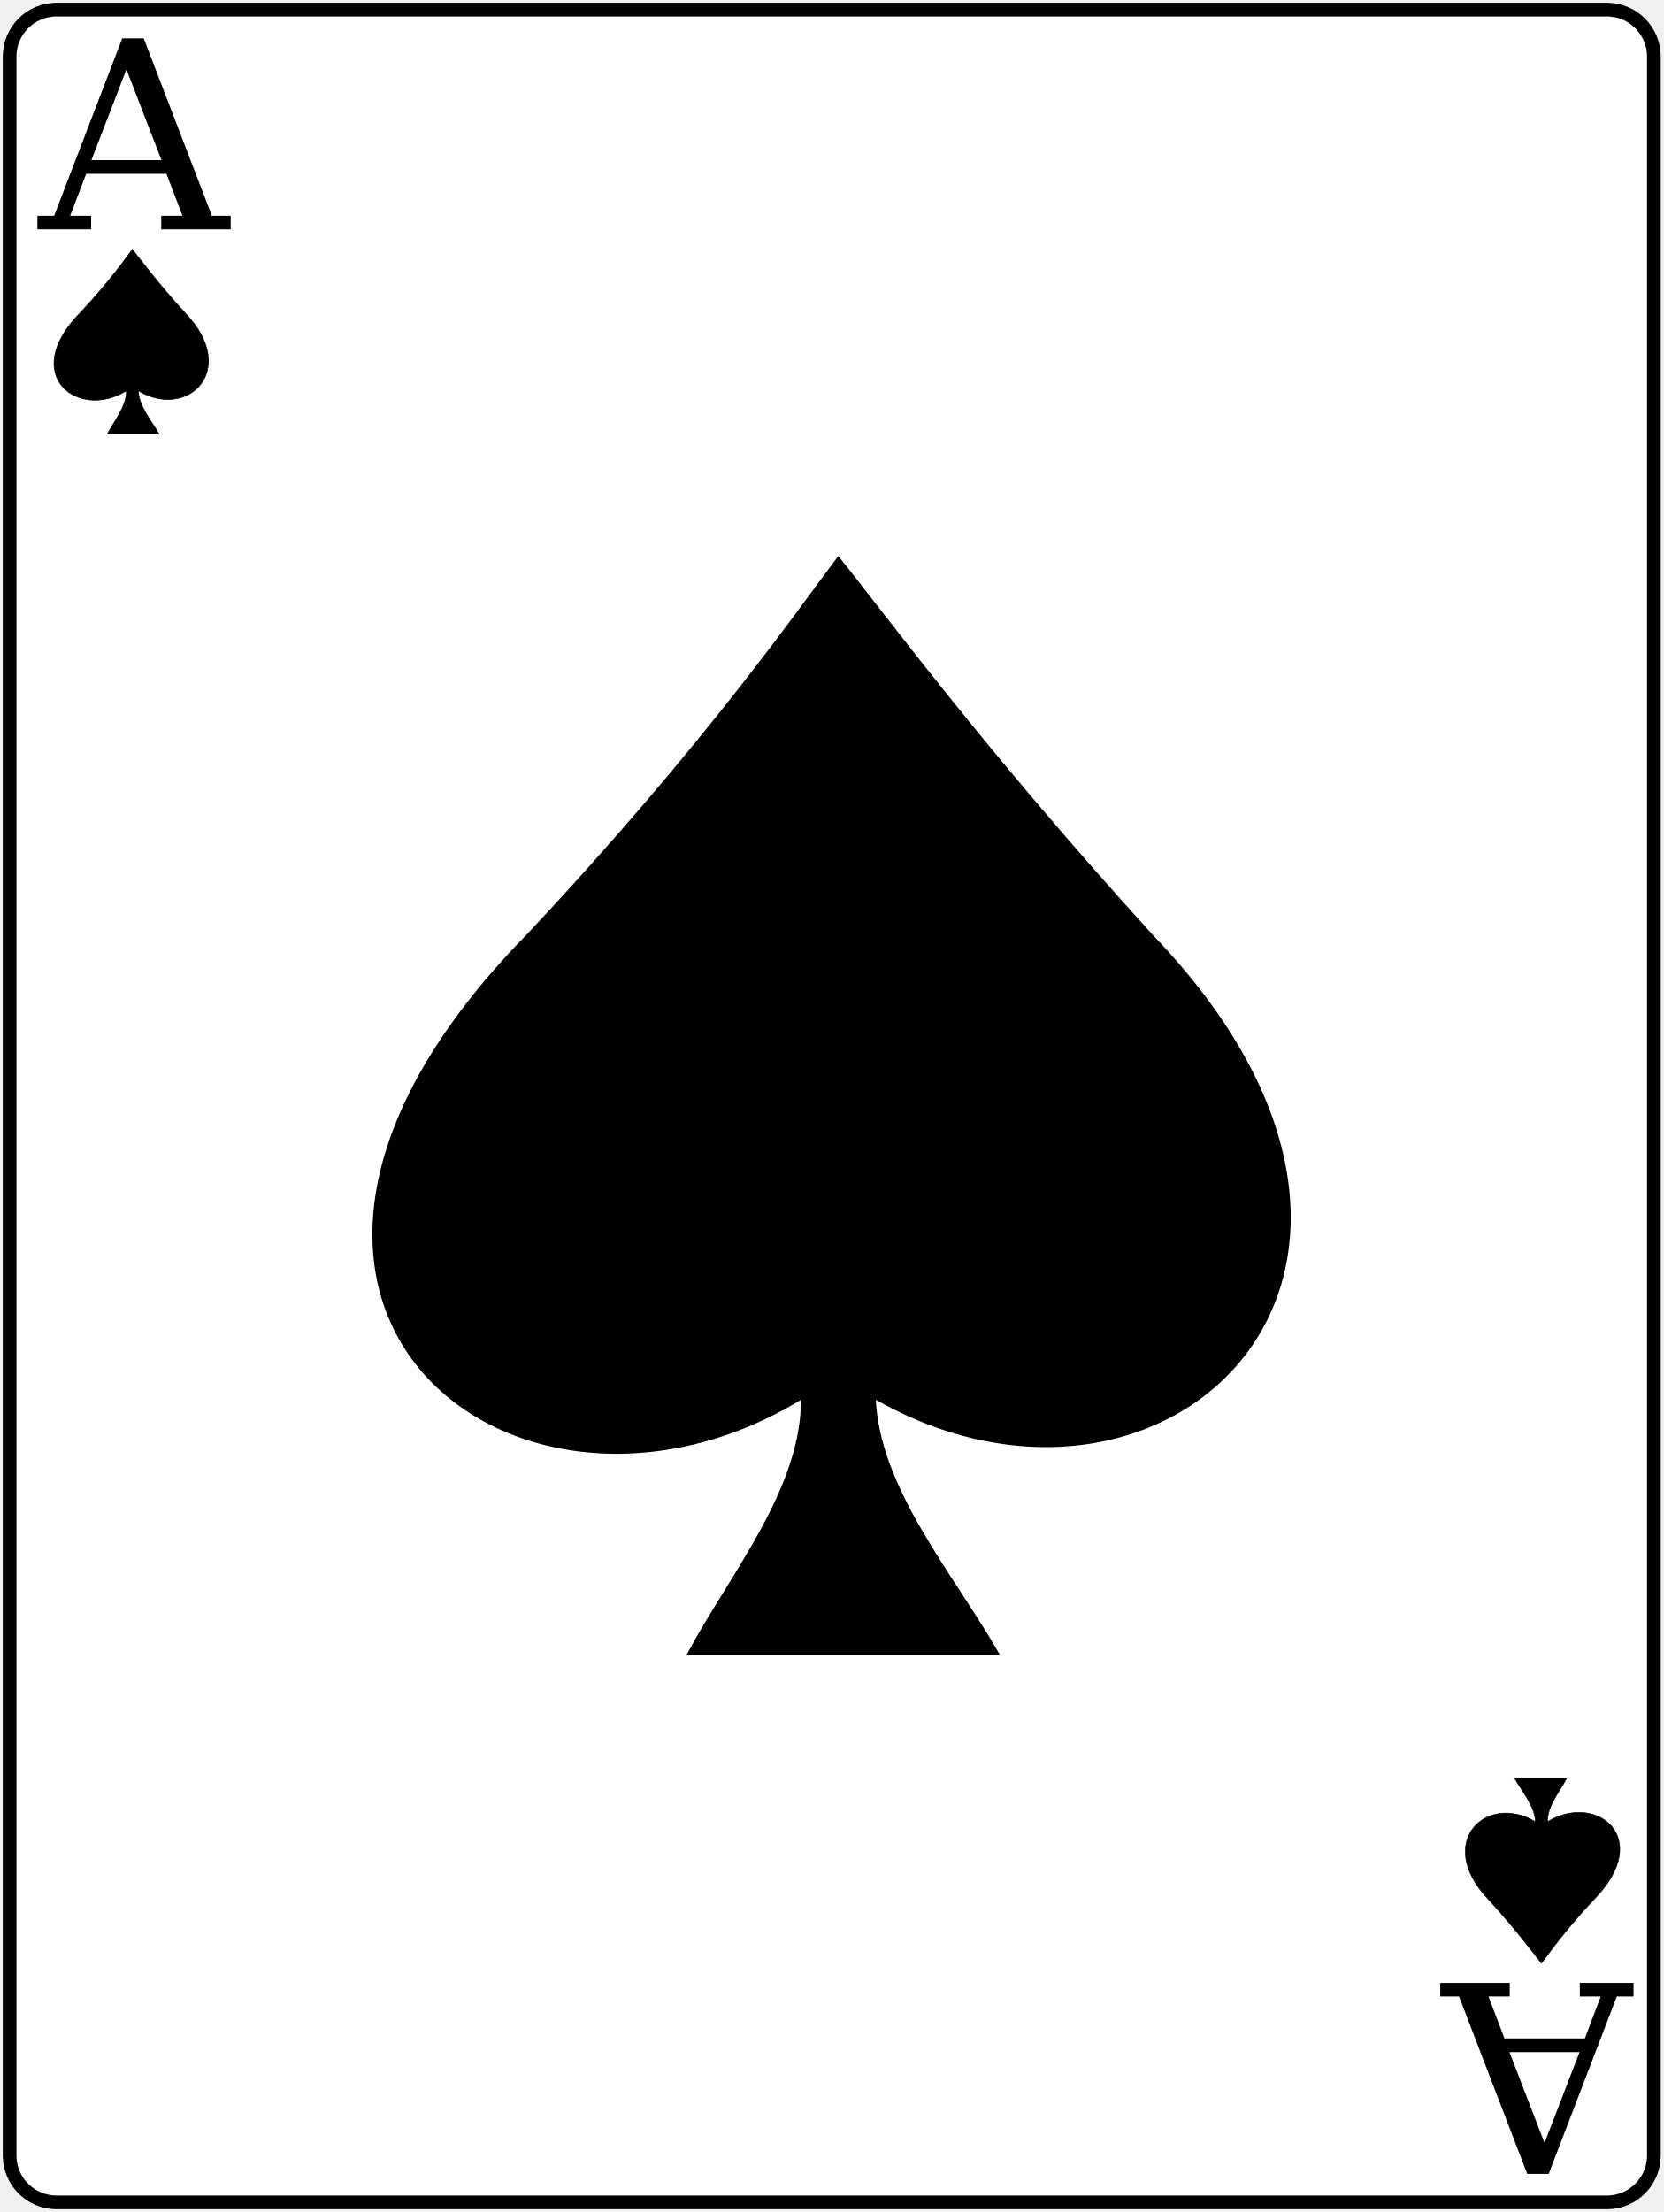
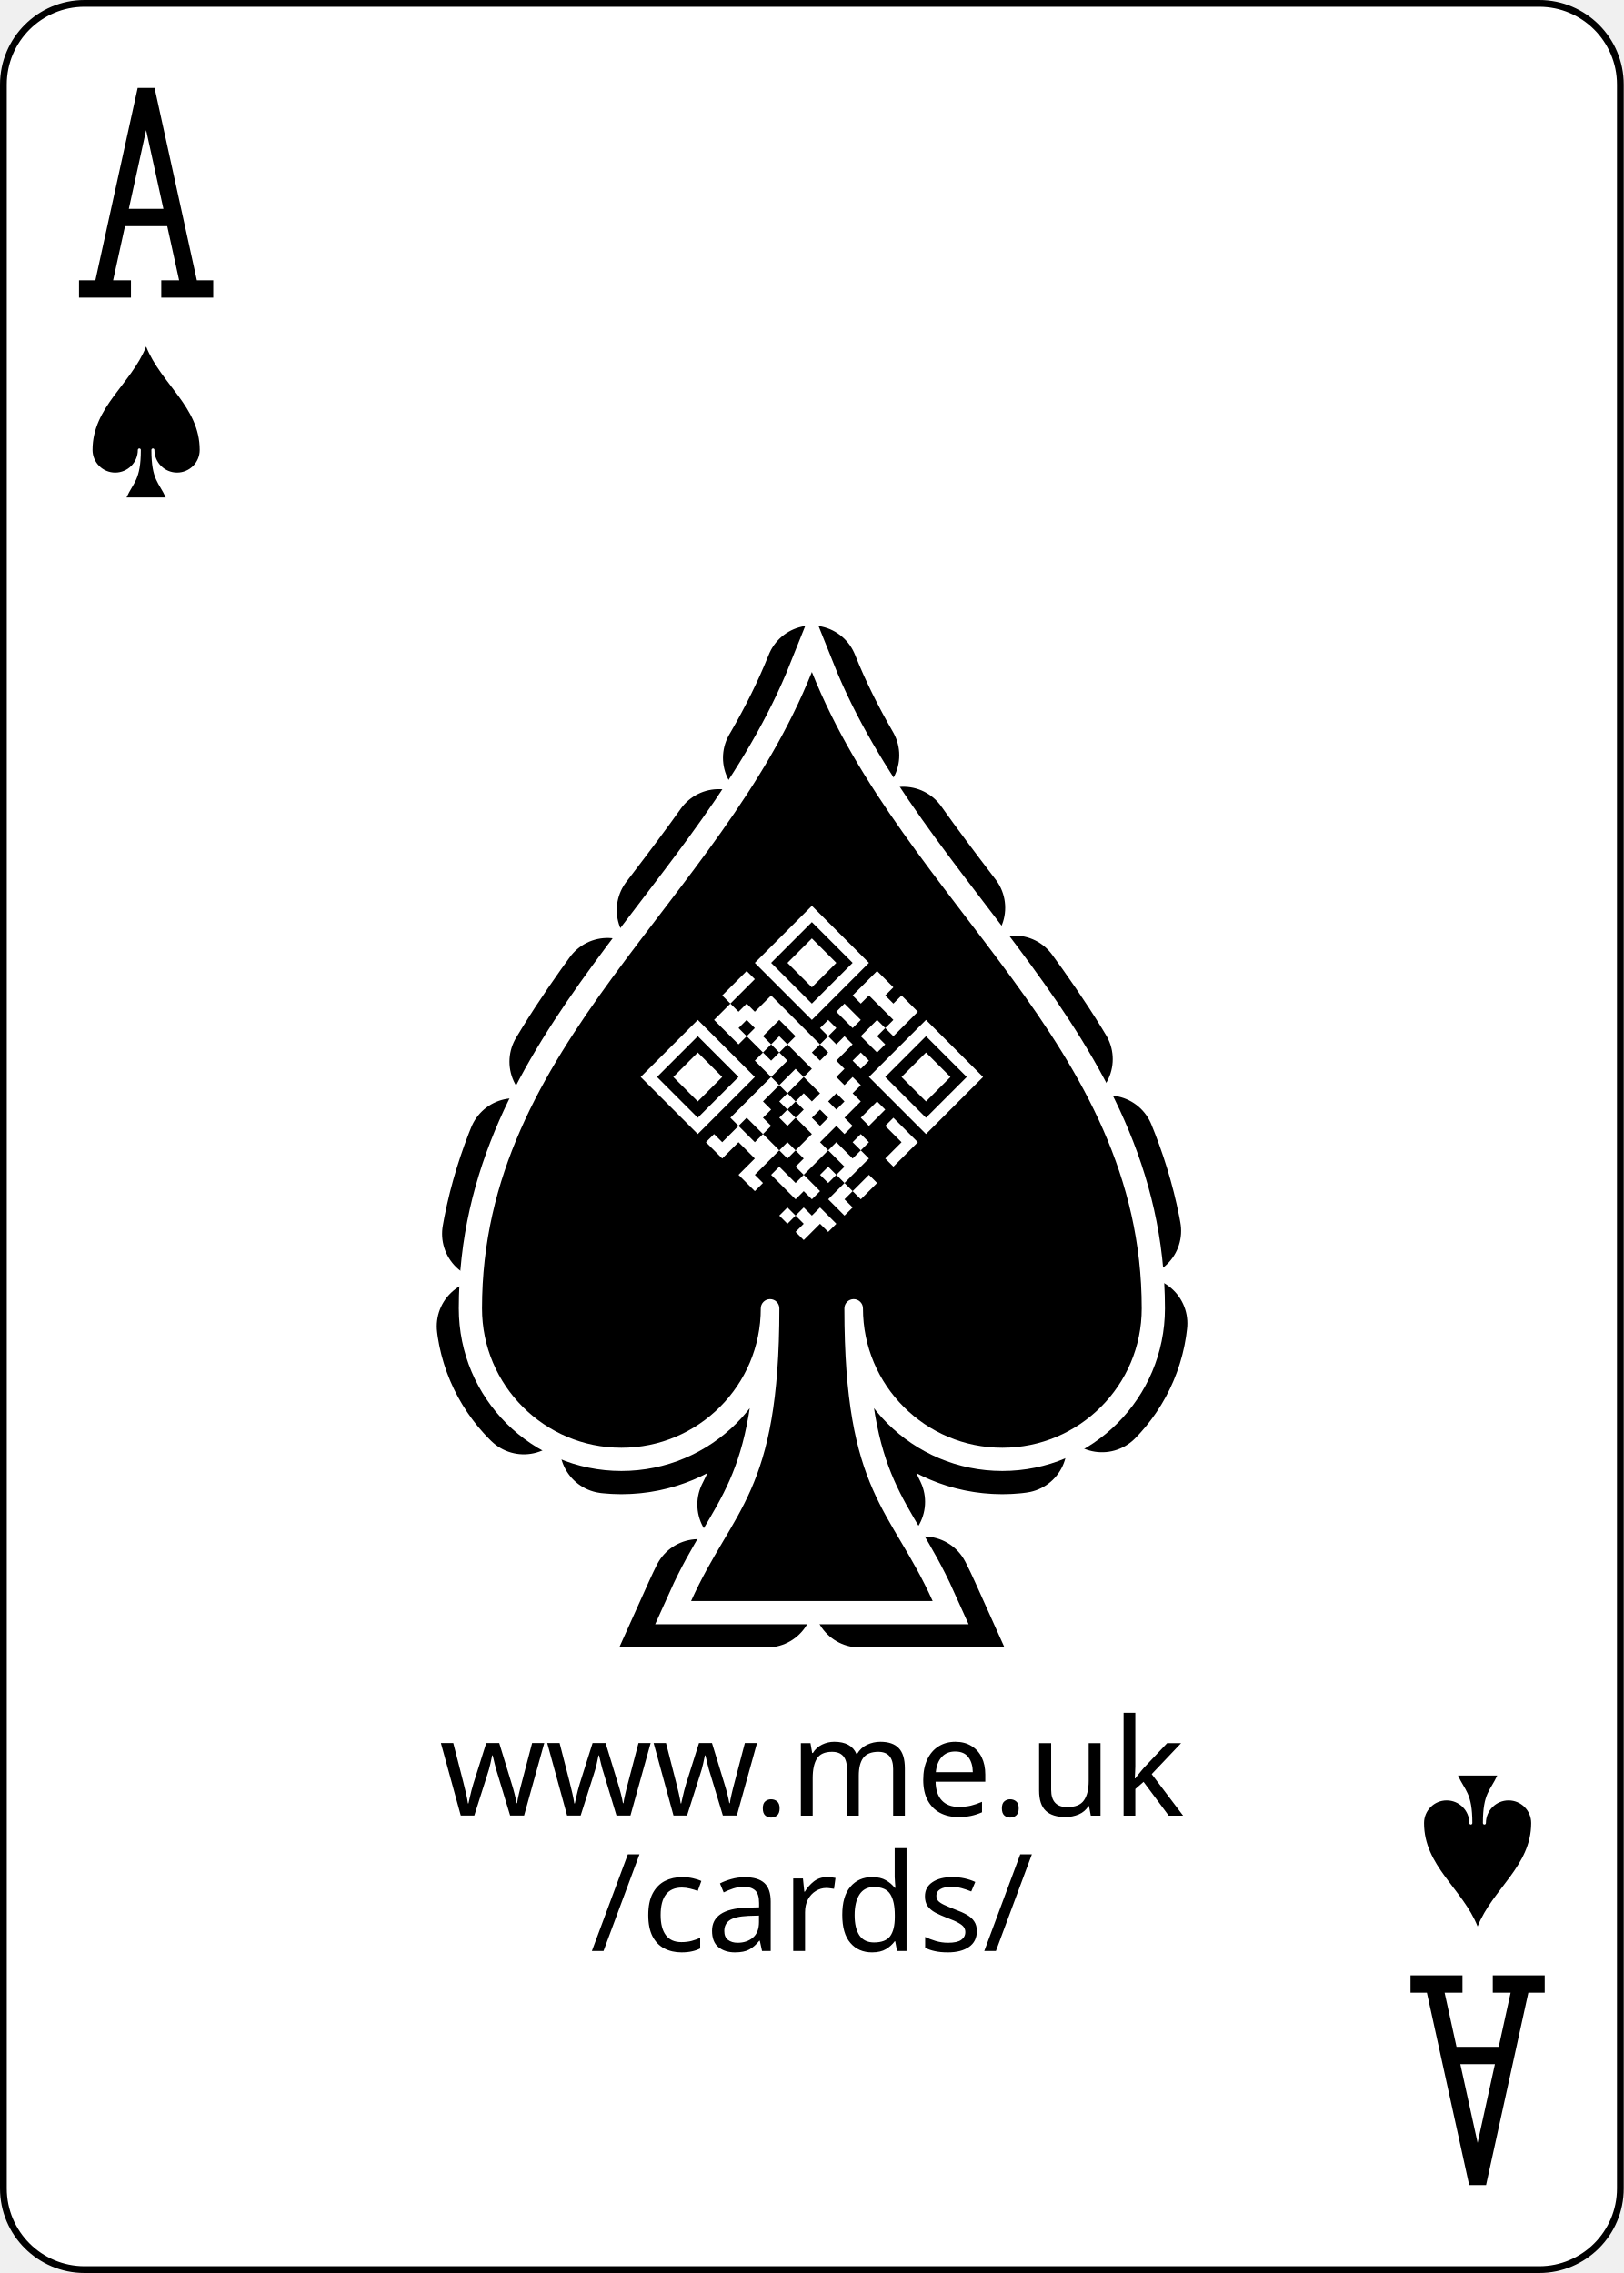
- <svg xmlns="http://www.w3.org/2000/svg" width="607" height="807" viewBox="68.547 122.681 607 807">
-   <g>
-     <rect x="72.047" y="126.18" width="600" height="800" rx="17.143" ry="17.143" color="#000000" display="block" fill="#fff" stroke="#000" stroke-width="5" />
-     <path d="m261.03 464.19c-131.54 134.38-3.605 232.26 100.39 168.1 0.567 33.098-25.384 63.998-41.346 93.544h112.29c-16.434-28.717-43.883-60.354-44.886-93.544 106.18 60.994 219.1-45.375 101.28-168.1-61.432-67.399-99.835-119.84-114.3-137.67-13.201 17.381-48.368 68.49-113.42 137.67z" fill-rule="evenodd" stroke="#000" stroke-width=".922pt" />
-     <text x="82.752" y="206.359" fill="#000000" font-family="Bitstream Vera Serif" font-size="95.593" stroke-width="1pt" xml:space="preserve">
-       <tspan x="82.752" y="206.359">A</tspan>
-     </text>
-     <text transform="scale(-1)" x="-664.062" y="-846.09" fill="#000000" font-family="Bitstream Vera Serif" font-size="95.593" stroke-width="1pt" xml:space="preserve">
-       <tspan x="-664.062" y="-846.09">A</tspan>
-     </text>
-     <path d="m97.688 236.9c-22.207 22.687-0.609 39.211 16.949 28.38 0.096 5.588-4.285 10.804-6.98 15.793h18.957c-2.774-4.848-7.409-10.189-7.578-15.793 18.046 10.719 36.989-7.66 17.098-28.38-10.371-11.379-16.855-20.232-19.298-23.242-2.229 2.934-8.166 11.563-19.148 23.242z" fill-rule="evenodd" stroke="#000" stroke-width=".156pt" />
-     <path d="m650.17 815.68c22.207-22.687 0.609-39.211-16.949-28.38-0.096-5.588 4.285-10.804 6.98-15.793h-18.957c2.774 4.848 7.409 10.189 7.578 15.793-18.046-10.719-36.989 7.66-17.098 28.38 10.371 11.379 16.855 20.232 19.298 23.242 2.229-2.934 8.166-11.563 19.148-23.242z" fill-rule="evenodd" stroke="#000" stroke-width=".156pt" />
+ <svg xmlns="http://www.w3.org/2000/svg" xmlns:xlink="http://www.w3.org/1999/xlink" class="card" face="AS" height="3.5in" preserveAspectRatio="none" viewBox="-120 -168 240 336" width="2.5in">
+   <symbol id="SA" viewBox="-500 -500 1000 1000" preserveAspectRatio="xMinYMid">
+     <path d="M-270 460L-110 460M-200 450L0 -460L200 450M110 460L270 460M-120 130L120 130" stroke="black" stroke-width="80" stroke-linecap="square" stroke-miterlimit="1.5" fill="none" />
+   </symbol>
+   <symbol id="S" viewBox="-600 -600 1200 1200" preserveAspectRatio="xMinYMid">
+     <path d="M0 -500C100 -250 355 -100 355 185A150 150 0 0 1 55 185A10 10 0 0 0 35 185C35 385 85 400 130 500L-130 500C-85 400 -35 385 -35 185A10 10 0 0 0 -55 185A150 150 0 0 1 -355 185C-355 -100 -100 -250 0 -500Z" />
+   </symbol>
+   <rect width="239" height="335" x="-119.5" y="-167.5" rx="12" ry="12" fill="white" stroke="black" />
+   <use xlink:href="#S" height="164.8" width="164.8" x="-82.4" y="-82.4" stroke="black" stroke-width="100" stroke-dasharray="100,100" stroke-linecap="round" />
+   <use xlink:href="#S" height="164.8" width="164.8" x="-82.4" y="-82.4" stroke="white" stroke-width="50" />
+   <use xlink:href="#S" height="164.8" width="164.8" x="-82.4" y="-82.4" fill="black" />
+   <path transform="translate(0,-10)rotate(45)scale(1.704)translate(-14,-14)" fill="white" stroke="none" d="M4,4h7v7h-7M5,5v5h5v-5M12,4h2v1h1v-1h2v3h-1v1h1v1h-2v-2h1v-1h-3v1h-1M18,4h7v7h-7M19,5v5h5v-5M6,6h3v3h-3M20,6h3v3h-3M12,8h2v1h-2M12,10h1v1h1v-1h1v2h1v1h1v-1h1v1h1v2h1v1h-1v2h1v-1h2v-1h-1v-1h1v1h1v3h1v-2h1v2h-1v1h1v1h-2v-2h-1v1h-1v-1h1v-1h-2v3h2v1h-1v1h-3v-1h2v-1h-1v-1h-1v1h-1v3h1v1h-2v-2h-2v2h-2v-1h1v-2h-1v-5h-2v-1h-2v1h-3v-2h-1v-3h1v3h1v-1h1v-2h6v-1h-1M16,10h1v1h-1M13,12v1h1v-1M9,13v2h1v-1h1v-1M20,12h1v2h-1M22,12h3v3h-1v-2h-2M11,14v1h1v2h1v-2h1v-1M17,14v1h1v-1M7,15v1h1v-1M10,15v1h1v-1M14,15v2h1v-1h1v-1M17,16v1h1v-1M13,17v2h1v1h1v1h2v-1h1v-2h-2v1h-1v-1h-1v-1M15,17v1h1v-1M4,18h7v7h-7M5,19v5h5v-5M6,20h3v3h-3M13,21v1h2v-1M23,22h2v1h-1v2h-1v-1h-1v1h-1v-1h1v-1h1" />
+   <text font-size="20" font-family="Bariol" text-anchor="middle" y="100.4">www.me.uk</text>
+   <text font-size="20" font-family="Bariol" text-anchor="middle" y="120.4">/cards/</text>
+   <use xlink:href="#SA" height="32" width="32" x="-114.4" y="-156" />
+   <use xlink:href="#S" height="26.769" width="26.769" x="-111.784" y="-119" />
+   <g transform="rotate(180)">
+     <use xlink:href="#SA" height="32" width="32" x="-114.4" y="-156" />
+     <use xlink:href="#S" height="26.769" width="26.769" x="-111.784" y="-119" />
  </g>
</svg>
